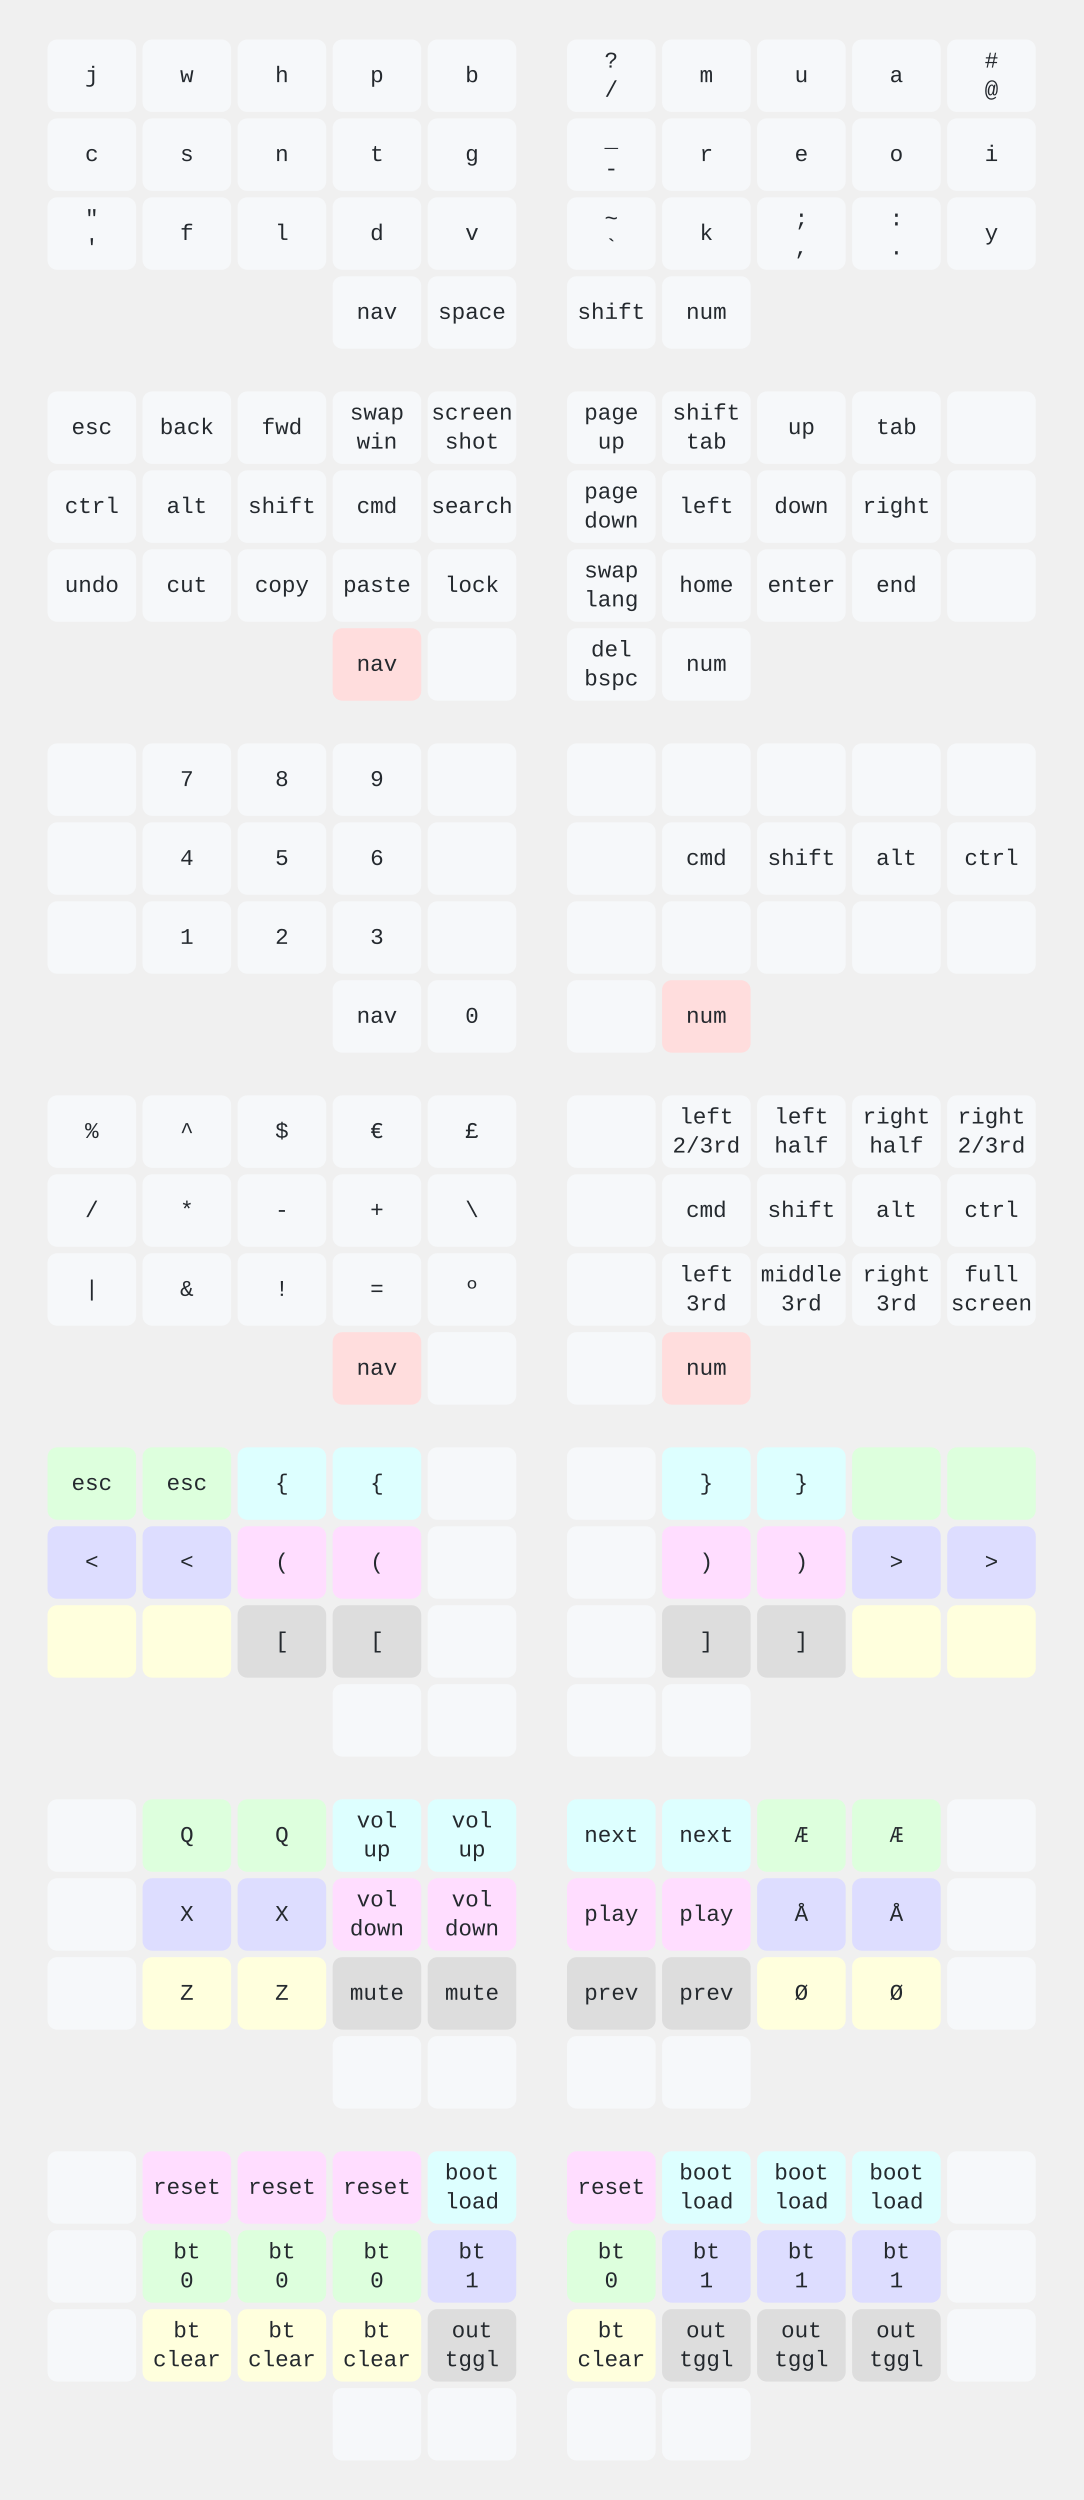
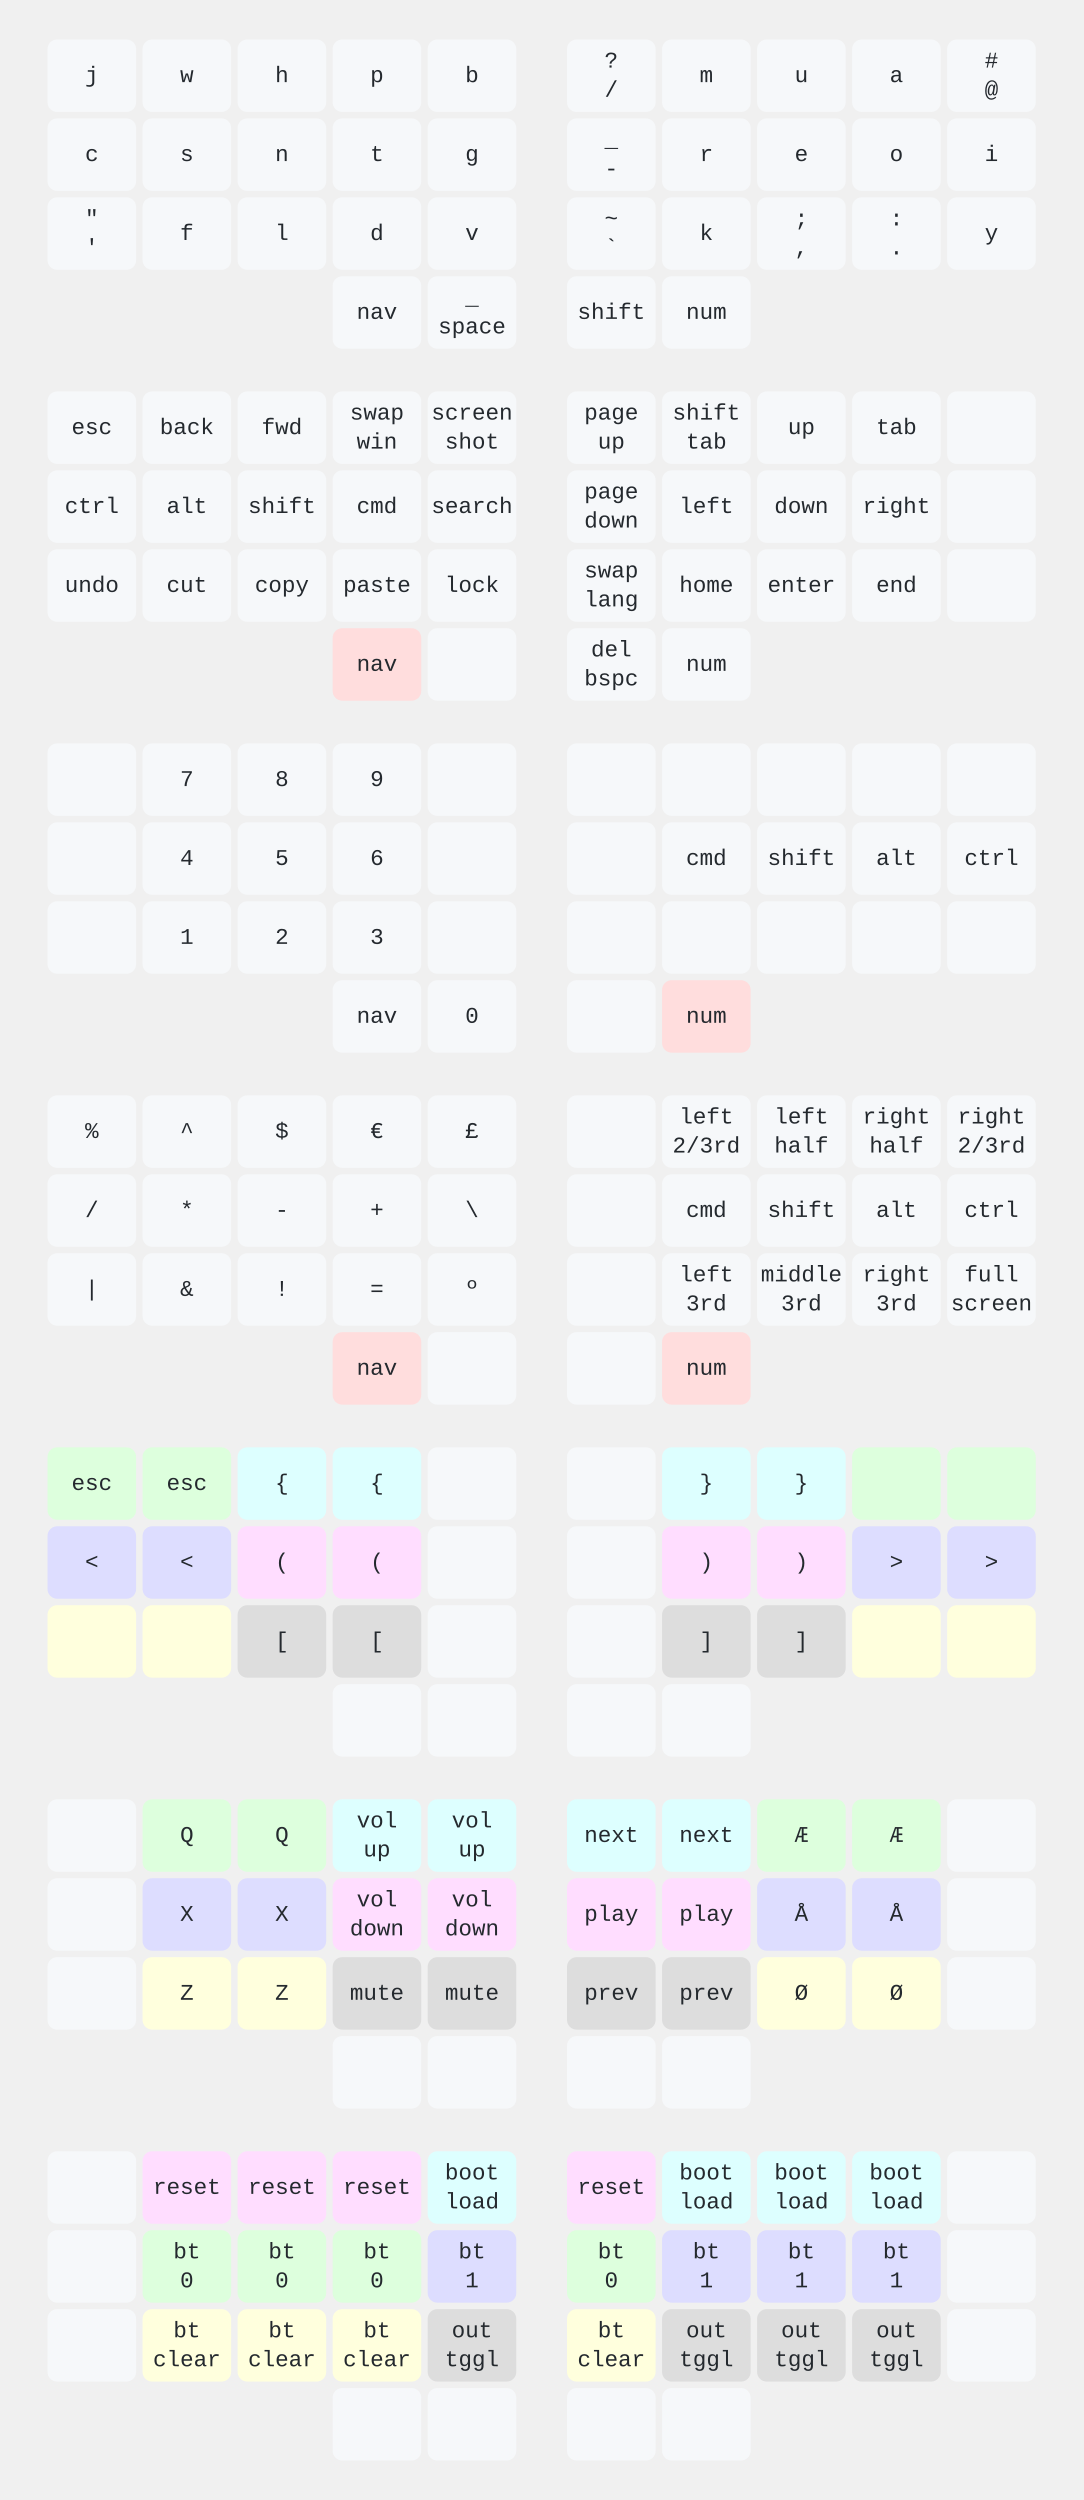
<svg xmlns="http://www.w3.org/2000/svg" width="672.5" height="1552.0" viewBox="0 0 672.5 1552.0">
  <style>
    svg {
        font-family: SFMono-Regular,Consolas,Liberation Mono,Menlo,monospace;
        font-size: 14px;
        font-kerning: normal;
        text-rendering: optimizeLegibility;
        fill: #24292e;
    }

    rect {
        fill: #f6f8fa;
    }

    .green {
        fill: #fdd;
    }

    .green {
        fill: #dfd;
    }

    .purple {
        fill: #ddf;
    }

    .yellow {
        fill: #ffd;
    }

    .blue {
        fill: #dff;
    }

    .pink {
        fill: #fdf;
    }

    .grey {
        fill: #ddd;
    }

    .red {
        fill: #fdd;
    }

    .none {
        fill: #fff;
        fill-opacity: 0.0;
    }
</style>
  <rect rx="6" ry="6" x="29.5" y="24.5" width="55" height="45" class="" />
  <text text-anchor="middle" dominant-baseline="middle" x="57.0" y="47.0">j</text>
  <rect rx="6" ry="6" x="88.5" y="24.5" width="55" height="45" class="" />
  <text text-anchor="middle" dominant-baseline="middle" x="116.0" y="47.0">w</text>
  <rect rx="6" ry="6" x="147.5" y="24.5" width="55" height="45" class="" />
  <text text-anchor="middle" dominant-baseline="middle" x="175.0" y="47.0">h</text>
  <rect rx="6" ry="6" x="206.5" y="24.5" width="55" height="45" class="" />
  <text text-anchor="middle" dominant-baseline="middle" x="234.0" y="47.0">p</text>
  <rect rx="6" ry="6" x="265.5" y="24.5" width="55" height="45" class="" />
  <text text-anchor="middle" dominant-baseline="middle" x="293.0" y="47.0">b</text>
  <rect rx="6" ry="6" x="29.5" y="73.5" width="55" height="45" class="" />
  <text text-anchor="middle" dominant-baseline="middle" x="57.0" y="96.0">c</text>
  <rect rx="6" ry="6" x="88.5" y="73.5" width="55" height="45" class="" />
  <text text-anchor="middle" dominant-baseline="middle" x="116.0" y="96.0">s</text>
  <rect rx="6" ry="6" x="147.5" y="73.5" width="55" height="45" class="" />
  <text text-anchor="middle" dominant-baseline="middle" x="175.0" y="96.0">n</text>
  <rect rx="6" ry="6" x="206.5" y="73.5" width="55" height="45" class="" />
  <text text-anchor="middle" dominant-baseline="middle" x="234.0" y="96.0">t</text>
  <rect rx="6" ry="6" x="265.5" y="73.5" width="55" height="45" class="" />
  <text text-anchor="middle" dominant-baseline="middle" x="293.0" y="96.0">g</text>
  <rect rx="6" ry="6" x="29.5" y="122.5" width="55" height="45" class="" />
  <text text-anchor="middle" dominant-baseline="middle" x="57.0" y="136.0">"</text>
  <text text-anchor="middle" dominant-baseline="middle" x="57.0" y="154.0">'</text>
  <rect rx="6" ry="6" x="88.5" y="122.5" width="55" height="45" class="" />
  <text text-anchor="middle" dominant-baseline="middle" x="116.0" y="145.0">f</text>
  <rect rx="6" ry="6" x="147.5" y="122.5" width="55" height="45" class="" />
  <text text-anchor="middle" dominant-baseline="middle" x="175.0" y="145.0">l</text>
  <rect rx="6" ry="6" x="206.5" y="122.5" width="55" height="45" class="" />
  <text text-anchor="middle" dominant-baseline="middle" x="234.0" y="145.0">d</text>
  <rect rx="6" ry="6" x="265.5" y="122.5" width="55" height="45" class="" />
  <text text-anchor="middle" dominant-baseline="middle" x="293.0" y="145.0">v</text>
  <rect rx="6" ry="6" x="352.0" y="24.5" width="55" height="45" class="" />
  <text text-anchor="middle" dominant-baseline="middle" x="379.5" y="38.0">?</text>
  <text text-anchor="middle" dominant-baseline="middle" x="379.5" y="56.0">/</text>
  <rect rx="6" ry="6" x="411.0" y="24.5" width="55" height="45" class="" />
  <text text-anchor="middle" dominant-baseline="middle" x="438.5" y="47.0">m</text>
  <rect rx="6" ry="6" x="470.0" y="24.5" width="55" height="45" class="" />
  <text text-anchor="middle" dominant-baseline="middle" x="497.5" y="47.0">u</text>
  <rect rx="6" ry="6" x="529.0" y="24.5" width="55" height="45" class="" />
  <text text-anchor="middle" dominant-baseline="middle" x="556.5" y="47.0">a</text>
  <rect rx="6" ry="6" x="588.0" y="24.5" width="55" height="45" class="" />
  <text text-anchor="middle" dominant-baseline="middle" x="615.5" y="38.0">#</text>
  <text text-anchor="middle" dominant-baseline="middle" x="615.5" y="56.0">@</text>
  <rect rx="6" ry="6" x="352.0" y="73.5" width="55" height="45" class="" />
  <text text-anchor="middle" dominant-baseline="middle" x="379.5" y="87.0">_</text>
  <text text-anchor="middle" dominant-baseline="middle" x="379.5" y="105.0">-</text>
  <rect rx="6" ry="6" x="411.0" y="73.5" width="55" height="45" class="" />
  <text text-anchor="middle" dominant-baseline="middle" x="438.5" y="96.0">r</text>
  <rect rx="6" ry="6" x="470.0" y="73.5" width="55" height="45" class="" />
  <text text-anchor="middle" dominant-baseline="middle" x="497.5" y="96.0">e</text>
  <rect rx="6" ry="6" x="529.0" y="73.5" width="55" height="45" class="" />
  <text text-anchor="middle" dominant-baseline="middle" x="556.5" y="96.0">o</text>
  <rect rx="6" ry="6" x="588.0" y="73.5" width="55" height="45" class="" />
  <text text-anchor="middle" dominant-baseline="middle" x="615.5" y="96.0">i</text>
  <rect rx="6" ry="6" x="352.0" y="122.5" width="55" height="45" class="" />
  <text text-anchor="middle" dominant-baseline="middle" x="379.5" y="136.0">~</text>
  <text text-anchor="middle" dominant-baseline="middle" x="379.5" y="154.0">`</text>
  <rect rx="6" ry="6" x="411.0" y="122.5" width="55" height="45" class="" />
  <text text-anchor="middle" dominant-baseline="middle" x="438.5" y="145.0">k</text>
  <rect rx="6" ry="6" x="470.0" y="122.5" width="55" height="45" class="" />
  <text text-anchor="middle" dominant-baseline="middle" x="497.5" y="136.0">;</text>
  <text text-anchor="middle" dominant-baseline="middle" x="497.5" y="154.0">,</text>
  <rect rx="6" ry="6" x="529.0" y="122.5" width="55" height="45" class="" />
  <text text-anchor="middle" dominant-baseline="middle" x="556.5" y="136.0">:</text>
  <text text-anchor="middle" dominant-baseline="middle" x="556.5" y="154.0">.</text>
  <rect rx="6" ry="6" x="588.0" y="122.5" width="55" height="45" class="" />
  <text text-anchor="middle" dominant-baseline="middle" x="615.5" y="145.0">y</text>
  <rect rx="6" ry="6" x="206.5" y="171.5" width="55" height="45" class="" />
  <text text-anchor="middle" dominant-baseline="middle" x="234.0" y="194.0">nav</text>
  <rect rx="6" ry="6" x="265.5" y="171.5" width="55" height="45" class="" />
-   <text text-anchor="middle" dominant-baseline="middle" x="293.0" y="194.0">space</text>
+   <text text-anchor="middle" dominant-baseline="middle" x="293.0" y="185.0">_</text>
+   <text text-anchor="middle" dominant-baseline="middle" x="293.0" y="203.0">space</text>
  <rect rx="6" ry="6" x="352.0" y="171.5" width="55" height="45" class="" />
  <text text-anchor="middle" dominant-baseline="middle" x="379.5" y="194.0">shift</text>
  <rect rx="6" ry="6" x="411.0" y="171.5" width="55" height="45" class="" />
  <text text-anchor="middle" dominant-baseline="middle" x="438.5" y="194.0">num</text>
  <rect rx="6" ry="6" x="29.5" y="243.0" width="55" height="45" class="" />
  <text text-anchor="middle" dominant-baseline="middle" x="57.0" y="265.5">esc</text>
  <rect rx="6" ry="6" x="88.5" y="243.0" width="55" height="45" class="" />
  <text text-anchor="middle" dominant-baseline="middle" x="116.0" y="265.5">back</text>
  <rect rx="6" ry="6" x="147.5" y="243.0" width="55" height="45" class="" />
  <text text-anchor="middle" dominant-baseline="middle" x="175.0" y="265.5">fwd</text>
  <rect rx="6" ry="6" x="206.5" y="243.0" width="55" height="45" class="" />
  <text text-anchor="middle" dominant-baseline="middle" x="234.0" y="256.5">swap</text>
  <text text-anchor="middle" dominant-baseline="middle" x="234.0" y="274.5">win</text>
  <rect rx="6" ry="6" x="265.5" y="243.0" width="55" height="45" class="" />
  <text text-anchor="middle" dominant-baseline="middle" x="293.0" y="256.5">screen</text>
  <text text-anchor="middle" dominant-baseline="middle" x="293.0" y="274.5">shot</text>
  <rect rx="6" ry="6" x="29.5" y="292.0" width="55" height="45" class="" />
  <text text-anchor="middle" dominant-baseline="middle" x="57.0" y="314.5">ctrl</text>
  <rect rx="6" ry="6" x="88.5" y="292.0" width="55" height="45" class="" />
  <text text-anchor="middle" dominant-baseline="middle" x="116.0" y="314.5">alt</text>
  <rect rx="6" ry="6" x="147.5" y="292.0" width="55" height="45" class="" />
  <text text-anchor="middle" dominant-baseline="middle" x="175.0" y="314.5">shift</text>
  <rect rx="6" ry="6" x="206.5" y="292.0" width="55" height="45" class="" />
  <text text-anchor="middle" dominant-baseline="middle" x="234.0" y="314.5">cmd</text>
  <rect rx="6" ry="6" x="265.5" y="292.0" width="55" height="45" class="" />
  <text text-anchor="middle" dominant-baseline="middle" x="293.0" y="314.5">search</text>
  <rect rx="6" ry="6" x="29.5" y="341.0" width="55" height="45" class="" />
  <text text-anchor="middle" dominant-baseline="middle" x="57.0" y="363.5">undo</text>
  <rect rx="6" ry="6" x="88.5" y="341.0" width="55" height="45" class="" />
  <text text-anchor="middle" dominant-baseline="middle" x="116.0" y="363.5">cut</text>
  <rect rx="6" ry="6" x="147.5" y="341.0" width="55" height="45" class="" />
  <text text-anchor="middle" dominant-baseline="middle" x="175.0" y="363.5">copy</text>
  <rect rx="6" ry="6" x="206.5" y="341.0" width="55" height="45" class="" />
  <text text-anchor="middle" dominant-baseline="middle" x="234.0" y="363.5">paste</text>
  <rect rx="6" ry="6" x="265.5" y="341.0" width="55" height="45" class="" />
  <text text-anchor="middle" dominant-baseline="middle" x="293.0" y="363.5">lock</text>
  <rect rx="6" ry="6" x="352.0" y="243.0" width="55" height="45" class="" />
  <text text-anchor="middle" dominant-baseline="middle" x="379.5" y="256.5">page</text>
  <text text-anchor="middle" dominant-baseline="middle" x="379.5" y="274.5">up</text>
  <rect rx="6" ry="6" x="411.0" y="243.0" width="55" height="45" class="" />
  <text text-anchor="middle" dominant-baseline="middle" x="438.5" y="256.5">shift</text>
  <text text-anchor="middle" dominant-baseline="middle" x="438.5" y="274.5">tab</text>
  <rect rx="6" ry="6" x="470.0" y="243.0" width="55" height="45" class="" />
  <text text-anchor="middle" dominant-baseline="middle" x="497.5" y="265.5">up</text>
  <rect rx="6" ry="6" x="529.0" y="243.0" width="55" height="45" class="" />
  <text text-anchor="middle" dominant-baseline="middle" x="556.5" y="265.5">tab</text>
  <rect rx="6" ry="6" x="588.0" y="243.0" width="55" height="45" class="" />
  <rect rx="6" ry="6" x="352.0" y="292.0" width="55" height="45" class="" />
  <text text-anchor="middle" dominant-baseline="middle" x="379.5" y="305.5">page</text>
  <text text-anchor="middle" dominant-baseline="middle" x="379.5" y="323.5">down</text>
  <rect rx="6" ry="6" x="411.0" y="292.0" width="55" height="45" class="" />
  <text text-anchor="middle" dominant-baseline="middle" x="438.5" y="314.5">left</text>
  <rect rx="6" ry="6" x="470.0" y="292.0" width="55" height="45" class="" />
  <text text-anchor="middle" dominant-baseline="middle" x="497.5" y="314.5">down</text>
  <rect rx="6" ry="6" x="529.0" y="292.0" width="55" height="45" class="" />
  <text text-anchor="middle" dominant-baseline="middle" x="556.5" y="314.5">right</text>
  <rect rx="6" ry="6" x="588.0" y="292.0" width="55" height="45" class="" />
  <rect rx="6" ry="6" x="352.0" y="341.0" width="55" height="45" class="" />
  <text text-anchor="middle" dominant-baseline="middle" x="379.5" y="354.5">swap</text>
  <text text-anchor="middle" dominant-baseline="middle" x="379.5" y="372.5">lang</text>
  <rect rx="6" ry="6" x="411.0" y="341.0" width="55" height="45" class="" />
  <text text-anchor="middle" dominant-baseline="middle" x="438.5" y="363.5">home</text>
  <rect rx="6" ry="6" x="470.0" y="341.0" width="55" height="45" class="" />
  <text text-anchor="middle" dominant-baseline="middle" x="497.5" y="363.5">enter</text>
  <rect rx="6" ry="6" x="529.0" y="341.0" width="55" height="45" class="" />
  <text text-anchor="middle" dominant-baseline="middle" x="556.5" y="363.5">end</text>
  <rect rx="6" ry="6" x="588.0" y="341.0" width="55" height="45" class="" />
  <rect rx="6" ry="6" x="206.5" y="390.0" width="55" height="45" class="red" />
  <text text-anchor="middle" dominant-baseline="middle" x="234.0" y="412.5">nav</text>
  <rect rx="6" ry="6" x="265.5" y="390.0" width="55" height="45" class="" />
  <rect rx="6" ry="6" x="352.0" y="390.0" width="55" height="45" class="" />
  <text text-anchor="middle" dominant-baseline="middle" x="379.5" y="403.5">del</text>
  <text text-anchor="middle" dominant-baseline="middle" x="379.5" y="421.5">bspc</text>
  <rect rx="6" ry="6" x="411.0" y="390.0" width="55" height="45" class="" />
  <text text-anchor="middle" dominant-baseline="middle" x="438.5" y="412.5">num</text>
  <rect rx="6" ry="6" x="29.5" y="461.5" width="55" height="45" class="" />
  <rect rx="6" ry="6" x="88.5" y="461.5" width="55" height="45" class="" />
  <text text-anchor="middle" dominant-baseline="middle" x="116.0" y="484.0">7</text>
  <rect rx="6" ry="6" x="147.5" y="461.5" width="55" height="45" class="" />
  <text text-anchor="middle" dominant-baseline="middle" x="175.0" y="484.0">8</text>
  <rect rx="6" ry="6" x="206.5" y="461.5" width="55" height="45" class="" />
  <text text-anchor="middle" dominant-baseline="middle" x="234.0" y="484.0">9</text>
  <rect rx="6" ry="6" x="265.5" y="461.5" width="55" height="45" class="" />
  <rect rx="6" ry="6" x="29.5" y="510.5" width="55" height="45" class="" />
  <rect rx="6" ry="6" x="88.5" y="510.5" width="55" height="45" class="" />
  <text text-anchor="middle" dominant-baseline="middle" x="116.0" y="533.0">4</text>
  <rect rx="6" ry="6" x="147.5" y="510.5" width="55" height="45" class="" />
  <text text-anchor="middle" dominant-baseline="middle" x="175.0" y="533.0">5</text>
  <rect rx="6" ry="6" x="206.5" y="510.5" width="55" height="45" class="" />
  <text text-anchor="middle" dominant-baseline="middle" x="234.0" y="533.0">6</text>
  <rect rx="6" ry="6" x="265.5" y="510.5" width="55" height="45" class="" />
  <rect rx="6" ry="6" x="29.5" y="559.5" width="55" height="45" class="" />
  <rect rx="6" ry="6" x="88.5" y="559.5" width="55" height="45" class="" />
  <text text-anchor="middle" dominant-baseline="middle" x="116.0" y="582.0">1</text>
  <rect rx="6" ry="6" x="147.5" y="559.5" width="55" height="45" class="" />
  <text text-anchor="middle" dominant-baseline="middle" x="175.0" y="582.0">2</text>
  <rect rx="6" ry="6" x="206.5" y="559.5" width="55" height="45" class="" />
  <text text-anchor="middle" dominant-baseline="middle" x="234.0" y="582.0">3</text>
  <rect rx="6" ry="6" x="265.5" y="559.5" width="55" height="45" class="" />
  <rect rx="6" ry="6" x="352.0" y="461.5" width="55" height="45" class="" />
  <rect rx="6" ry="6" x="411.0" y="461.5" width="55" height="45" class="" />
  <rect rx="6" ry="6" x="470.0" y="461.5" width="55" height="45" class="" />
  <rect rx="6" ry="6" x="529.0" y="461.5" width="55" height="45" class="" />
  <rect rx="6" ry="6" x="588.0" y="461.5" width="55" height="45" class="" />
  <rect rx="6" ry="6" x="352.0" y="510.5" width="55" height="45" class="" />
  <rect rx="6" ry="6" x="411.0" y="510.5" width="55" height="45" class="" />
  <text text-anchor="middle" dominant-baseline="middle" x="438.5" y="533.0">cmd</text>
  <rect rx="6" ry="6" x="470.0" y="510.5" width="55" height="45" class="" />
  <text text-anchor="middle" dominant-baseline="middle" x="497.5" y="533.0">shift</text>
  <rect rx="6" ry="6" x="529.0" y="510.5" width="55" height="45" class="" />
  <text text-anchor="middle" dominant-baseline="middle" x="556.5" y="533.0">alt</text>
  <rect rx="6" ry="6" x="588.0" y="510.5" width="55" height="45" class="" />
  <text text-anchor="middle" dominant-baseline="middle" x="615.5" y="533.0">ctrl</text>
  <rect rx="6" ry="6" x="352.0" y="559.5" width="55" height="45" class="" />
  <rect rx="6" ry="6" x="411.0" y="559.5" width="55" height="45" class="" />
  <rect rx="6" ry="6" x="470.0" y="559.5" width="55" height="45" class="" />
  <rect rx="6" ry="6" x="529.0" y="559.5" width="55" height="45" class="" />
  <rect rx="6" ry="6" x="588.0" y="559.5" width="55" height="45" class="" />
  <rect rx="6" ry="6" x="206.5" y="608.5" width="55" height="45" class="" />
  <text text-anchor="middle" dominant-baseline="middle" x="234.0" y="631.0">nav</text>
  <rect rx="6" ry="6" x="265.5" y="608.5" width="55" height="45" class="" />
  <text text-anchor="middle" dominant-baseline="middle" x="293.0" y="631.0">0</text>
  <rect rx="6" ry="6" x="352.0" y="608.5" width="55" height="45" class="" />
  <rect rx="6" ry="6" x="411.0" y="608.5" width="55" height="45" class="red" />
  <text text-anchor="middle" dominant-baseline="middle" x="438.5" y="631.0">num</text>
  <rect rx="6" ry="6" x="29.5" y="680.0" width="55" height="45" class="" />
  <text text-anchor="middle" dominant-baseline="middle" x="57.0" y="702.5">%</text>
  <rect rx="6" ry="6" x="88.5" y="680.0" width="55" height="45" class="" />
  <text text-anchor="middle" dominant-baseline="middle" x="116.0" y="702.5">^</text>
  <rect rx="6" ry="6" x="147.5" y="680.0" width="55" height="45" class="" />
  <text text-anchor="middle" dominant-baseline="middle" x="175.0" y="702.5">$</text>
  <rect rx="6" ry="6" x="206.5" y="680.0" width="55" height="45" class="" />
  <text text-anchor="middle" dominant-baseline="middle" x="234.0" y="702.5">€</text>
  <rect rx="6" ry="6" x="265.5" y="680.0" width="55" height="45" class="" />
  <text text-anchor="middle" dominant-baseline="middle" x="293.0" y="702.5">£</text>
  <rect rx="6" ry="6" x="29.5" y="729.0" width="55" height="45" class="" />
  <text text-anchor="middle" dominant-baseline="middle" x="57.0" y="751.5">/</text>
  <rect rx="6" ry="6" x="88.5" y="729.0" width="55" height="45" class="" />
  <text text-anchor="middle" dominant-baseline="middle" x="116.0" y="751.5">*</text>
  <rect rx="6" ry="6" x="147.5" y="729.0" width="55" height="45" class="" />
  <text text-anchor="middle" dominant-baseline="middle" x="175.0" y="751.5">-</text>
  <rect rx="6" ry="6" x="206.5" y="729.0" width="55" height="45" class="" />
  <text text-anchor="middle" dominant-baseline="middle" x="234.0" y="751.5">+</text>
  <rect rx="6" ry="6" x="265.5" y="729.0" width="55" height="45" class="" />
  <text text-anchor="middle" dominant-baseline="middle" x="293.0" y="751.5">\</text>
  <rect rx="6" ry="6" x="29.5" y="778.0" width="55" height="45" class="" />
  <text text-anchor="middle" dominant-baseline="middle" x="57.0" y="800.5">|</text>
  <rect rx="6" ry="6" x="88.5" y="778.0" width="55" height="45" class="" />
  <text text-anchor="middle" dominant-baseline="middle" x="116.0" y="800.5">&amp;</text>
  <rect rx="6" ry="6" x="147.5" y="778.0" width="55" height="45" class="" />
  <text text-anchor="middle" dominant-baseline="middle" x="175.0" y="800.5">!</text>
  <rect rx="6" ry="6" x="206.5" y="778.0" width="55" height="45" class="" />
  <text text-anchor="middle" dominant-baseline="middle" x="234.0" y="800.5">=</text>
  <rect rx="6" ry="6" x="265.5" y="778.0" width="55" height="45" class="" />
  <text text-anchor="middle" dominant-baseline="middle" x="293.0" y="800.5">º</text>
  <rect rx="6" ry="6" x="352.0" y="680.0" width="55" height="45" class="" />
  <rect rx="6" ry="6" x="411.0" y="680.0" width="55" height="45" class="" />
  <text text-anchor="middle" dominant-baseline="middle" x="438.5" y="693.5">left</text>
  <text text-anchor="middle" dominant-baseline="middle" x="438.5" y="711.5">2/3rd</text>
  <rect rx="6" ry="6" x="470.0" y="680.0" width="55" height="45" class="" />
  <text text-anchor="middle" dominant-baseline="middle" x="497.5" y="693.5">left</text>
  <text text-anchor="middle" dominant-baseline="middle" x="497.5" y="711.5">half</text>
  <rect rx="6" ry="6" x="529.0" y="680.0" width="55" height="45" class="" />
  <text text-anchor="middle" dominant-baseline="middle" x="556.5" y="693.5">right</text>
  <text text-anchor="middle" dominant-baseline="middle" x="556.5" y="711.5">half</text>
  <rect rx="6" ry="6" x="588.0" y="680.0" width="55" height="45" class="" />
  <text text-anchor="middle" dominant-baseline="middle" x="615.5" y="693.5">right</text>
  <text text-anchor="middle" dominant-baseline="middle" x="615.5" y="711.5">2/3rd</text>
  <rect rx="6" ry="6" x="352.0" y="729.0" width="55" height="45" class="" />
  <rect rx="6" ry="6" x="411.0" y="729.0" width="55" height="45" class="" />
  <text text-anchor="middle" dominant-baseline="middle" x="438.5" y="751.5">cmd</text>
  <rect rx="6" ry="6" x="470.0" y="729.0" width="55" height="45" class="" />
  <text text-anchor="middle" dominant-baseline="middle" x="497.5" y="751.5">shift</text>
  <rect rx="6" ry="6" x="529.0" y="729.0" width="55" height="45" class="" />
  <text text-anchor="middle" dominant-baseline="middle" x="556.5" y="751.5">alt</text>
  <rect rx="6" ry="6" x="588.0" y="729.0" width="55" height="45" class="" />
  <text text-anchor="middle" dominant-baseline="middle" x="615.5" y="751.5">ctrl</text>
  <rect rx="6" ry="6" x="352.0" y="778.0" width="55" height="45" class="" />
  <rect rx="6" ry="6" x="411.0" y="778.0" width="55" height="45" class="" />
  <text text-anchor="middle" dominant-baseline="middle" x="438.5" y="791.5">left</text>
  <text text-anchor="middle" dominant-baseline="middle" x="438.5" y="809.5">3rd</text>
  <rect rx="6" ry="6" x="470.0" y="778.0" width="55" height="45" class="" />
  <text text-anchor="middle" dominant-baseline="middle" x="497.5" y="791.5">middle</text>
  <text text-anchor="middle" dominant-baseline="middle" x="497.5" y="809.5">3rd</text>
  <rect rx="6" ry="6" x="529.0" y="778.0" width="55" height="45" class="" />
  <text text-anchor="middle" dominant-baseline="middle" x="556.5" y="791.5">right</text>
  <text text-anchor="middle" dominant-baseline="middle" x="556.5" y="809.5">3rd</text>
  <rect rx="6" ry="6" x="588.0" y="778.0" width="55" height="45" class="" />
  <text text-anchor="middle" dominant-baseline="middle" x="615.5" y="791.5">full</text>
  <text text-anchor="middle" dominant-baseline="middle" x="615.5" y="809.5">screen</text>
  <rect rx="6" ry="6" x="206.5" y="827.0" width="55" height="45" class="red" />
  <text text-anchor="middle" dominant-baseline="middle" x="234.0" y="849.5">nav</text>
  <rect rx="6" ry="6" x="265.5" y="827.0" width="55" height="45" class="" />
  <rect rx="6" ry="6" x="352.0" y="827.0" width="55" height="45" class="" />
  <rect rx="6" ry="6" x="411.0" y="827.0" width="55" height="45" class="red" />
  <text text-anchor="middle" dominant-baseline="middle" x="438.5" y="849.5">num</text>
  <rect rx="6" ry="6" x="29.5" y="898.5" width="55" height="45" class="green" />
  <text text-anchor="middle" dominant-baseline="middle" x="57.0" y="921.0">esc</text>
  <rect rx="6" ry="6" x="88.5" y="898.5" width="55" height="45" class="green" />
  <text text-anchor="middle" dominant-baseline="middle" x="116.0" y="921.0">esc</text>
  <rect rx="6" ry="6" x="147.5" y="898.5" width="55" height="45" class="blue" />
  <text text-anchor="middle" dominant-baseline="middle" x="175.0" y="921.0">{</text>
  <rect rx="6" ry="6" x="206.5" y="898.5" width="55" height="45" class="blue" />
  <text text-anchor="middle" dominant-baseline="middle" x="234.0" y="921.0">{</text>
  <rect rx="6" ry="6" x="265.5" y="898.5" width="55" height="45" class="" />
  <rect rx="6" ry="6" x="29.5" y="947.5" width="55" height="45" class="purple" />
  <text text-anchor="middle" dominant-baseline="middle" x="57.0" y="970.0">&lt;</text>
  <rect rx="6" ry="6" x="88.5" y="947.5" width="55" height="45" class="purple" />
  <text text-anchor="middle" dominant-baseline="middle" x="116.0" y="970.0">&lt;</text>
  <rect rx="6" ry="6" x="147.5" y="947.5" width="55" height="45" class="pink" />
  <text text-anchor="middle" dominant-baseline="middle" x="175.0" y="970.0">(</text>
  <rect rx="6" ry="6" x="206.5" y="947.5" width="55" height="45" class="pink" />
  <text text-anchor="middle" dominant-baseline="middle" x="234.0" y="970.0">(</text>
  <rect rx="6" ry="6" x="265.5" y="947.5" width="55" height="45" class="" />
  <rect rx="6" ry="6" x="29.5" y="996.5" width="55" height="45" class="yellow" />
  <rect rx="6" ry="6" x="88.5" y="996.5" width="55" height="45" class="yellow" />
  <rect rx="6" ry="6" x="147.5" y="996.5" width="55" height="45" class="grey" />
  <text text-anchor="middle" dominant-baseline="middle" x="175.0" y="1019.0">[</text>
  <rect rx="6" ry="6" x="206.5" y="996.5" width="55" height="45" class="grey" />
  <text text-anchor="middle" dominant-baseline="middle" x="234.0" y="1019.0">[</text>
  <rect rx="6" ry="6" x="265.5" y="996.5" width="55" height="45" class="" />
  <rect rx="6" ry="6" x="352.0" y="898.5" width="55" height="45" class="" />
  <rect rx="6" ry="6" x="411.0" y="898.5" width="55" height="45" class="blue" />
  <text text-anchor="middle" dominant-baseline="middle" x="438.5" y="921.0">}</text>
  <rect rx="6" ry="6" x="470.0" y="898.5" width="55" height="45" class="blue" />
  <text text-anchor="middle" dominant-baseline="middle" x="497.5" y="921.0">}</text>
  <rect rx="6" ry="6" x="529.0" y="898.5" width="55" height="45" class="green" />
  <rect rx="6" ry="6" x="588.0" y="898.5" width="55" height="45" class="green" />
  <rect rx="6" ry="6" x="352.0" y="947.5" width="55" height="45" class="" />
  <rect rx="6" ry="6" x="411.0" y="947.5" width="55" height="45" class="pink" />
  <text text-anchor="middle" dominant-baseline="middle" x="438.5" y="970.0">)</text>
  <rect rx="6" ry="6" x="470.0" y="947.5" width="55" height="45" class="pink" />
  <text text-anchor="middle" dominant-baseline="middle" x="497.5" y="970.0">)</text>
  <rect rx="6" ry="6" x="529.0" y="947.5" width="55" height="45" class="purple" />
  <text text-anchor="middle" dominant-baseline="middle" x="556.5" y="970.0">&gt;</text>
  <rect rx="6" ry="6" x="588.0" y="947.5" width="55" height="45" class="purple" />
  <text text-anchor="middle" dominant-baseline="middle" x="615.5" y="970.0">&gt;</text>
  <rect rx="6" ry="6" x="352.0" y="996.5" width="55" height="45" class="" />
  <rect rx="6" ry="6" x="411.0" y="996.5" width="55" height="45" class="grey" />
  <text text-anchor="middle" dominant-baseline="middle" x="438.5" y="1019.0">]</text>
  <rect rx="6" ry="6" x="470.0" y="996.5" width="55" height="45" class="grey" />
  <text text-anchor="middle" dominant-baseline="middle" x="497.5" y="1019.0">]</text>
  <rect rx="6" ry="6" x="529.0" y="996.5" width="55" height="45" class="yellow" />
  <rect rx="6" ry="6" x="588.0" y="996.5" width="55" height="45" class="yellow" />
  <rect rx="6" ry="6" x="206.5" y="1045.5" width="55" height="45" class="" />
  <rect rx="6" ry="6" x="265.5" y="1045.5" width="55" height="45" class="" />
  <rect rx="6" ry="6" x="352.0" y="1045.5" width="55" height="45" class="" />
  <rect rx="6" ry="6" x="411.0" y="1045.5" width="55" height="45" class="" />
  <rect rx="6" ry="6" x="29.5" y="1117.0" width="55" height="45" class="" />
  <rect rx="6" ry="6" x="88.5" y="1117.0" width="55" height="45" class="green" />
  <text text-anchor="middle" dominant-baseline="middle" x="116.0" y="1139.5">Q</text>
  <rect rx="6" ry="6" x="147.5" y="1117.0" width="55" height="45" class="green" />
  <text text-anchor="middle" dominant-baseline="middle" x="175.0" y="1139.5">Q</text>
  <rect rx="6" ry="6" x="206.5" y="1117.0" width="55" height="45" class="blue" />
  <text text-anchor="middle" dominant-baseline="middle" x="234.0" y="1130.5">vol</text>
  <text text-anchor="middle" dominant-baseline="middle" x="234.0" y="1148.5">up</text>
  <rect rx="6" ry="6" x="265.5" y="1117.0" width="55" height="45" class="blue" />
  <text text-anchor="middle" dominant-baseline="middle" x="293.0" y="1130.5">vol</text>
  <text text-anchor="middle" dominant-baseline="middle" x="293.0" y="1148.5">up</text>
  <rect rx="6" ry="6" x="29.5" y="1166.0" width="55" height="45" class="" />
  <rect rx="6" ry="6" x="88.5" y="1166.0" width="55" height="45" class="purple" />
  <text text-anchor="middle" dominant-baseline="middle" x="116.0" y="1188.5">X</text>
  <rect rx="6" ry="6" x="147.5" y="1166.0" width="55" height="45" class="purple" />
  <text text-anchor="middle" dominant-baseline="middle" x="175.0" y="1188.5">X</text>
  <rect rx="6" ry="6" x="206.5" y="1166.0" width="55" height="45" class="pink" />
  <text text-anchor="middle" dominant-baseline="middle" x="234.0" y="1179.5">vol</text>
  <text text-anchor="middle" dominant-baseline="middle" x="234.0" y="1197.5">down</text>
  <rect rx="6" ry="6" x="265.5" y="1166.0" width="55" height="45" class="pink" />
  <text text-anchor="middle" dominant-baseline="middle" x="293.0" y="1179.5">vol</text>
  <text text-anchor="middle" dominant-baseline="middle" x="293.0" y="1197.5">down</text>
  <rect rx="6" ry="6" x="29.5" y="1215.0" width="55" height="45" class="" />
  <rect rx="6" ry="6" x="88.5" y="1215.0" width="55" height="45" class="yellow" />
  <text text-anchor="middle" dominant-baseline="middle" x="116.0" y="1237.5">Z</text>
  <rect rx="6" ry="6" x="147.5" y="1215.0" width="55" height="45" class="yellow" />
  <text text-anchor="middle" dominant-baseline="middle" x="175.0" y="1237.5">Z</text>
  <rect rx="6" ry="6" x="206.5" y="1215.0" width="55" height="45" class="grey" />
  <text text-anchor="middle" dominant-baseline="middle" x="234.0" y="1237.5">mute</text>
  <rect rx="6" ry="6" x="265.5" y="1215.0" width="55" height="45" class="grey" />
  <text text-anchor="middle" dominant-baseline="middle" x="293.0" y="1237.5">mute</text>
  <rect rx="6" ry="6" x="352.0" y="1117.0" width="55" height="45" class="blue" />
  <text text-anchor="middle" dominant-baseline="middle" x="379.5" y="1139.5">next</text>
  <rect rx="6" ry="6" x="411.0" y="1117.0" width="55" height="45" class="blue" />
  <text text-anchor="middle" dominant-baseline="middle" x="438.5" y="1139.5">next</text>
  <rect rx="6" ry="6" x="470.0" y="1117.0" width="55" height="45" class="green" />
  <text text-anchor="middle" dominant-baseline="middle" x="497.5" y="1139.5">Æ</text>
  <rect rx="6" ry="6" x="529.0" y="1117.0" width="55" height="45" class="green" />
  <text text-anchor="middle" dominant-baseline="middle" x="556.5" y="1139.5">Æ</text>
  <rect rx="6" ry="6" x="588.0" y="1117.0" width="55" height="45" class="" />
  <rect rx="6" ry="6" x="352.0" y="1166.0" width="55" height="45" class="pink" />
  <text text-anchor="middle" dominant-baseline="middle" x="379.5" y="1188.5">play</text>
  <rect rx="6" ry="6" x="411.0" y="1166.0" width="55" height="45" class="pink" />
  <text text-anchor="middle" dominant-baseline="middle" x="438.5" y="1188.5">play</text>
  <rect rx="6" ry="6" x="470.0" y="1166.0" width="55" height="45" class="purple" />
  <text text-anchor="middle" dominant-baseline="middle" x="497.5" y="1188.5">Å</text>
  <rect rx="6" ry="6" x="529.0" y="1166.0" width="55" height="45" class="purple" />
  <text text-anchor="middle" dominant-baseline="middle" x="556.5" y="1188.5">Å</text>
  <rect rx="6" ry="6" x="588.0" y="1166.0" width="55" height="45" class="" />
  <rect rx="6" ry="6" x="352.0" y="1215.0" width="55" height="45" class="grey" />
  <text text-anchor="middle" dominant-baseline="middle" x="379.5" y="1237.5">prev</text>
  <rect rx="6" ry="6" x="411.0" y="1215.0" width="55" height="45" class="grey" />
  <text text-anchor="middle" dominant-baseline="middle" x="438.5" y="1237.5">prev</text>
  <rect rx="6" ry="6" x="470.0" y="1215.0" width="55" height="45" class="yellow" />
  <text text-anchor="middle" dominant-baseline="middle" x="497.5" y="1237.5">Ø</text>
  <rect rx="6" ry="6" x="529.0" y="1215.0" width="55" height="45" class="yellow" />
  <text text-anchor="middle" dominant-baseline="middle" x="556.5" y="1237.5">Ø</text>
  <rect rx="6" ry="6" x="588.0" y="1215.0" width="55" height="45" class="" />
  <rect rx="6" ry="6" x="206.5" y="1264.0" width="55" height="45" class="" />
  <rect rx="6" ry="6" x="265.5" y="1264.0" width="55" height="45" class="" />
  <rect rx="6" ry="6" x="352.0" y="1264.0" width="55" height="45" class="" />
  <rect rx="6" ry="6" x="411.0" y="1264.0" width="55" height="45" class="" />
  <rect rx="6" ry="6" x="29.5" y="1335.5" width="55" height="45" class="" />
  <rect rx="6" ry="6" x="88.5" y="1335.5" width="55" height="45" class="pink" />
  <text text-anchor="middle" dominant-baseline="middle" x="116.0" y="1358.0">reset</text>
  <rect rx="6" ry="6" x="147.5" y="1335.5" width="55" height="45" class="pink" />
  <text text-anchor="middle" dominant-baseline="middle" x="175.0" y="1358.0">reset</text>
  <rect rx="6" ry="6" x="206.5" y="1335.5" width="55" height="45" class="pink" />
  <text text-anchor="middle" dominant-baseline="middle" x="234.0" y="1358.0">reset</text>
  <rect rx="6" ry="6" x="265.5" y="1335.5" width="55" height="45" class="blue" />
  <text text-anchor="middle" dominant-baseline="middle" x="293.0" y="1349.0">boot</text>
  <text text-anchor="middle" dominant-baseline="middle" x="293.0" y="1367.0">load</text>
  <rect rx="6" ry="6" x="29.5" y="1384.5" width="55" height="45" class="" />
  <rect rx="6" ry="6" x="88.5" y="1384.5" width="55" height="45" class="green" />
  <text text-anchor="middle" dominant-baseline="middle" x="116.0" y="1398.0">bt</text>
  <text text-anchor="middle" dominant-baseline="middle" x="116.0" y="1416.0">0</text>
  <rect rx="6" ry="6" x="147.5" y="1384.5" width="55" height="45" class="green" />
  <text text-anchor="middle" dominant-baseline="middle" x="175.0" y="1398.0">bt</text>
  <text text-anchor="middle" dominant-baseline="middle" x="175.0" y="1416.0">0</text>
  <rect rx="6" ry="6" x="206.5" y="1384.5" width="55" height="45" class="green" />
  <text text-anchor="middle" dominant-baseline="middle" x="234.0" y="1398.0">bt</text>
  <text text-anchor="middle" dominant-baseline="middle" x="234.0" y="1416.0">0</text>
  <rect rx="6" ry="6" x="265.5" y="1384.5" width="55" height="45" class="purple" />
  <text text-anchor="middle" dominant-baseline="middle" x="293.0" y="1398.0">bt</text>
  <text text-anchor="middle" dominant-baseline="middle" x="293.0" y="1416.0">1</text>
  <rect rx="6" ry="6" x="29.5" y="1433.5" width="55" height="45" class="" />
  <rect rx="6" ry="6" x="88.5" y="1433.5" width="55" height="45" class="yellow" />
  <text text-anchor="middle" dominant-baseline="middle" x="116.0" y="1447.0">bt</text>
  <text text-anchor="middle" dominant-baseline="middle" x="116.0" y="1465.0">clear</text>
  <rect rx="6" ry="6" x="147.5" y="1433.5" width="55" height="45" class="yellow" />
  <text text-anchor="middle" dominant-baseline="middle" x="175.0" y="1447.0">bt</text>
  <text text-anchor="middle" dominant-baseline="middle" x="175.0" y="1465.0">clear</text>
  <rect rx="6" ry="6" x="206.5" y="1433.5" width="55" height="45" class="yellow" />
  <text text-anchor="middle" dominant-baseline="middle" x="234.0" y="1447.0">bt</text>
  <text text-anchor="middle" dominant-baseline="middle" x="234.0" y="1465.0">clear</text>
  <rect rx="6" ry="6" x="265.5" y="1433.5" width="55" height="45" class="grey" />
  <text text-anchor="middle" dominant-baseline="middle" x="293.0" y="1447.0">out</text>
  <text text-anchor="middle" dominant-baseline="middle" x="293.0" y="1465.0">tggl</text>
  <rect rx="6" ry="6" x="352.0" y="1335.5" width="55" height="45" class="pink" />
  <text text-anchor="middle" dominant-baseline="middle" x="379.5" y="1358.0">reset</text>
  <rect rx="6" ry="6" x="411.0" y="1335.5" width="55" height="45" class="blue" />
  <text text-anchor="middle" dominant-baseline="middle" x="438.5" y="1349.0">boot</text>
  <text text-anchor="middle" dominant-baseline="middle" x="438.5" y="1367.0">load</text>
  <rect rx="6" ry="6" x="470.0" y="1335.5" width="55" height="45" class="blue" />
  <text text-anchor="middle" dominant-baseline="middle" x="497.5" y="1349.0">boot</text>
  <text text-anchor="middle" dominant-baseline="middle" x="497.5" y="1367.0">load</text>
  <rect rx="6" ry="6" x="529.0" y="1335.5" width="55" height="45" class="blue" />
  <text text-anchor="middle" dominant-baseline="middle" x="556.5" y="1349.0">boot</text>
  <text text-anchor="middle" dominant-baseline="middle" x="556.5" y="1367.0">load</text>
  <rect rx="6" ry="6" x="588.0" y="1335.5" width="55" height="45" class="" />
  <rect rx="6" ry="6" x="352.0" y="1384.5" width="55" height="45" class="green" />
  <text text-anchor="middle" dominant-baseline="middle" x="379.5" y="1398.0">bt</text>
  <text text-anchor="middle" dominant-baseline="middle" x="379.5" y="1416.0">0</text>
  <rect rx="6" ry="6" x="411.0" y="1384.5" width="55" height="45" class="purple" />
  <text text-anchor="middle" dominant-baseline="middle" x="438.5" y="1398.0">bt</text>
  <text text-anchor="middle" dominant-baseline="middle" x="438.5" y="1416.0">1</text>
  <rect rx="6" ry="6" x="470.0" y="1384.5" width="55" height="45" class="purple" />
  <text text-anchor="middle" dominant-baseline="middle" x="497.5" y="1398.0">bt</text>
  <text text-anchor="middle" dominant-baseline="middle" x="497.5" y="1416.0">1</text>
  <rect rx="6" ry="6" x="529.0" y="1384.5" width="55" height="45" class="purple" />
  <text text-anchor="middle" dominant-baseline="middle" x="556.5" y="1398.0">bt</text>
  <text text-anchor="middle" dominant-baseline="middle" x="556.5" y="1416.0">1</text>
  <rect rx="6" ry="6" x="588.0" y="1384.5" width="55" height="45" class="" />
  <rect rx="6" ry="6" x="352.0" y="1433.5" width="55" height="45" class="yellow" />
  <text text-anchor="middle" dominant-baseline="middle" x="379.5" y="1447.0">bt</text>
  <text text-anchor="middle" dominant-baseline="middle" x="379.5" y="1465.0">clear</text>
  <rect rx="6" ry="6" x="411.0" y="1433.5" width="55" height="45" class="grey" />
  <text text-anchor="middle" dominant-baseline="middle" x="438.5" y="1447.0">out</text>
  <text text-anchor="middle" dominant-baseline="middle" x="438.5" y="1465.0">tggl</text>
  <rect rx="6" ry="6" x="470.0" y="1433.5" width="55" height="45" class="grey" />
  <text text-anchor="middle" dominant-baseline="middle" x="497.5" y="1447.0">out</text>
  <text text-anchor="middle" dominant-baseline="middle" x="497.5" y="1465.0">tggl</text>
  <rect rx="6" ry="6" x="529.0" y="1433.5" width="55" height="45" class="grey" />
  <text text-anchor="middle" dominant-baseline="middle" x="556.5" y="1447.0">out</text>
  <text text-anchor="middle" dominant-baseline="middle" x="556.5" y="1465.0">tggl</text>
  <rect rx="6" ry="6" x="588.0" y="1433.5" width="55" height="45" class="" />
  <rect rx="6" ry="6" x="206.5" y="1482.5" width="55" height="45" class="" />
  <rect rx="6" ry="6" x="265.5" y="1482.5" width="55" height="45" class="" />
  <rect rx="6" ry="6" x="352.0" y="1482.5" width="55" height="45" class="" />
  <rect rx="6" ry="6" x="411.0" y="1482.5" width="55" height="45" class="" />
</svg>
